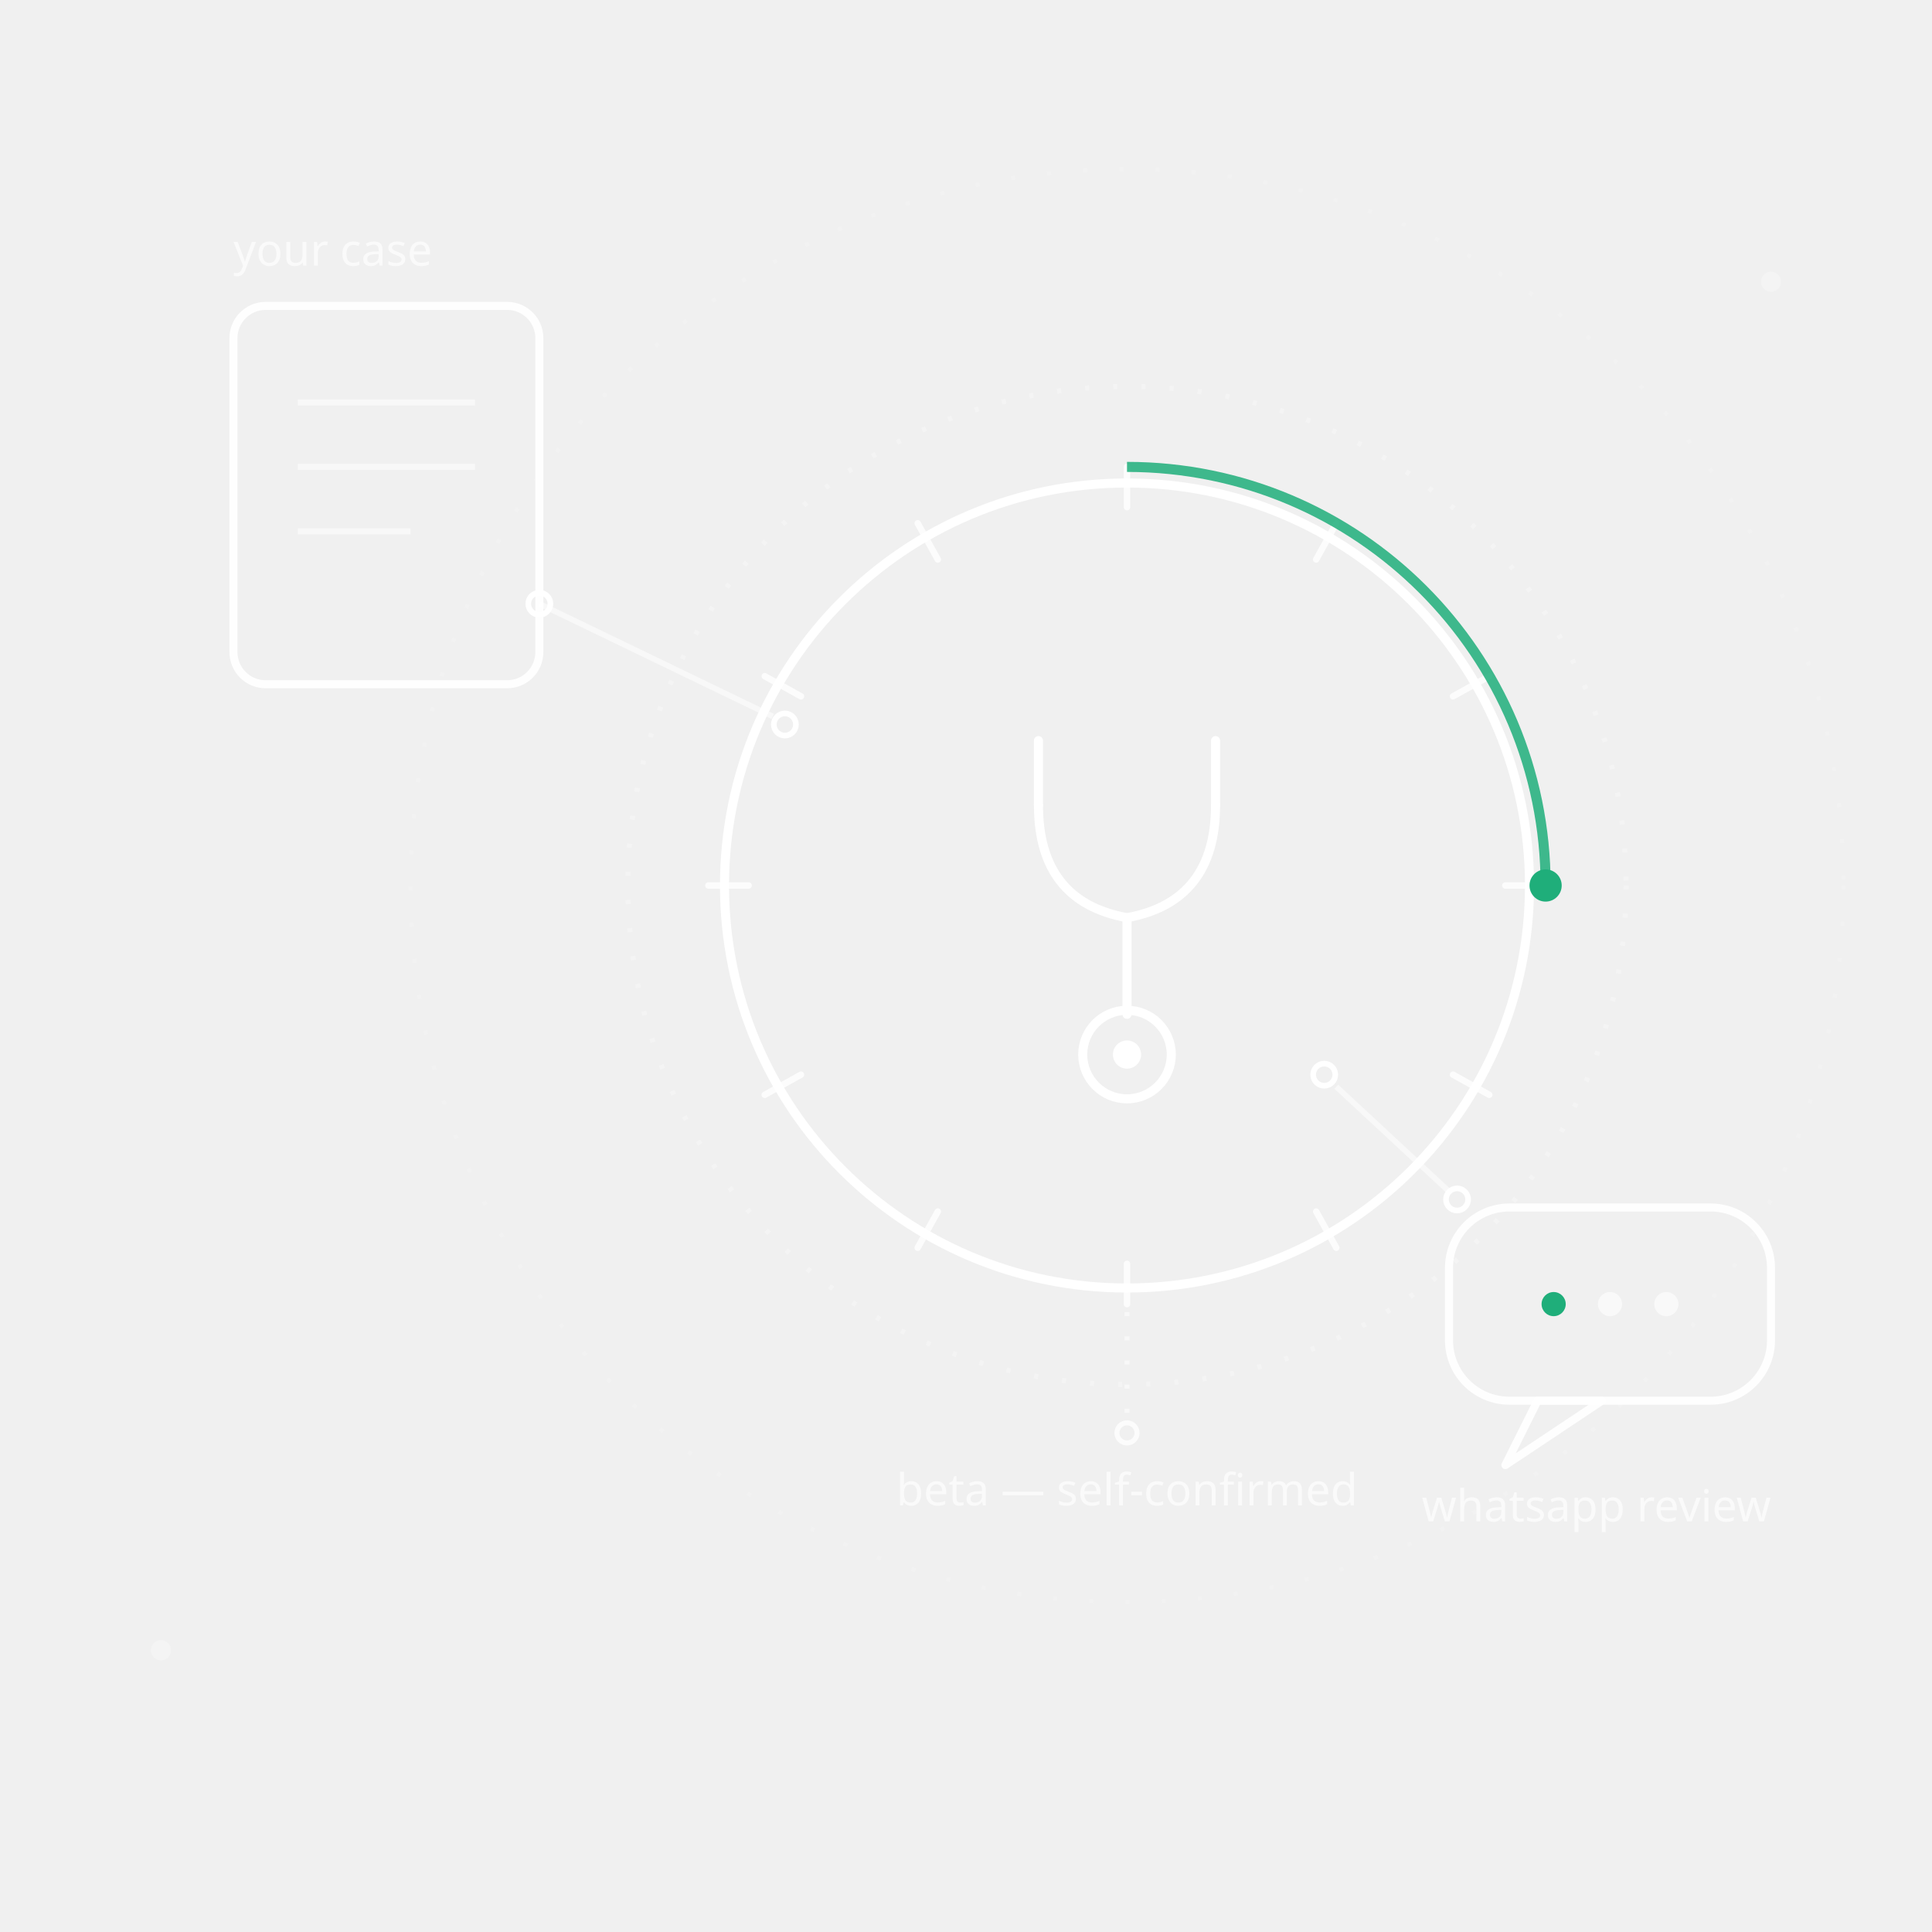
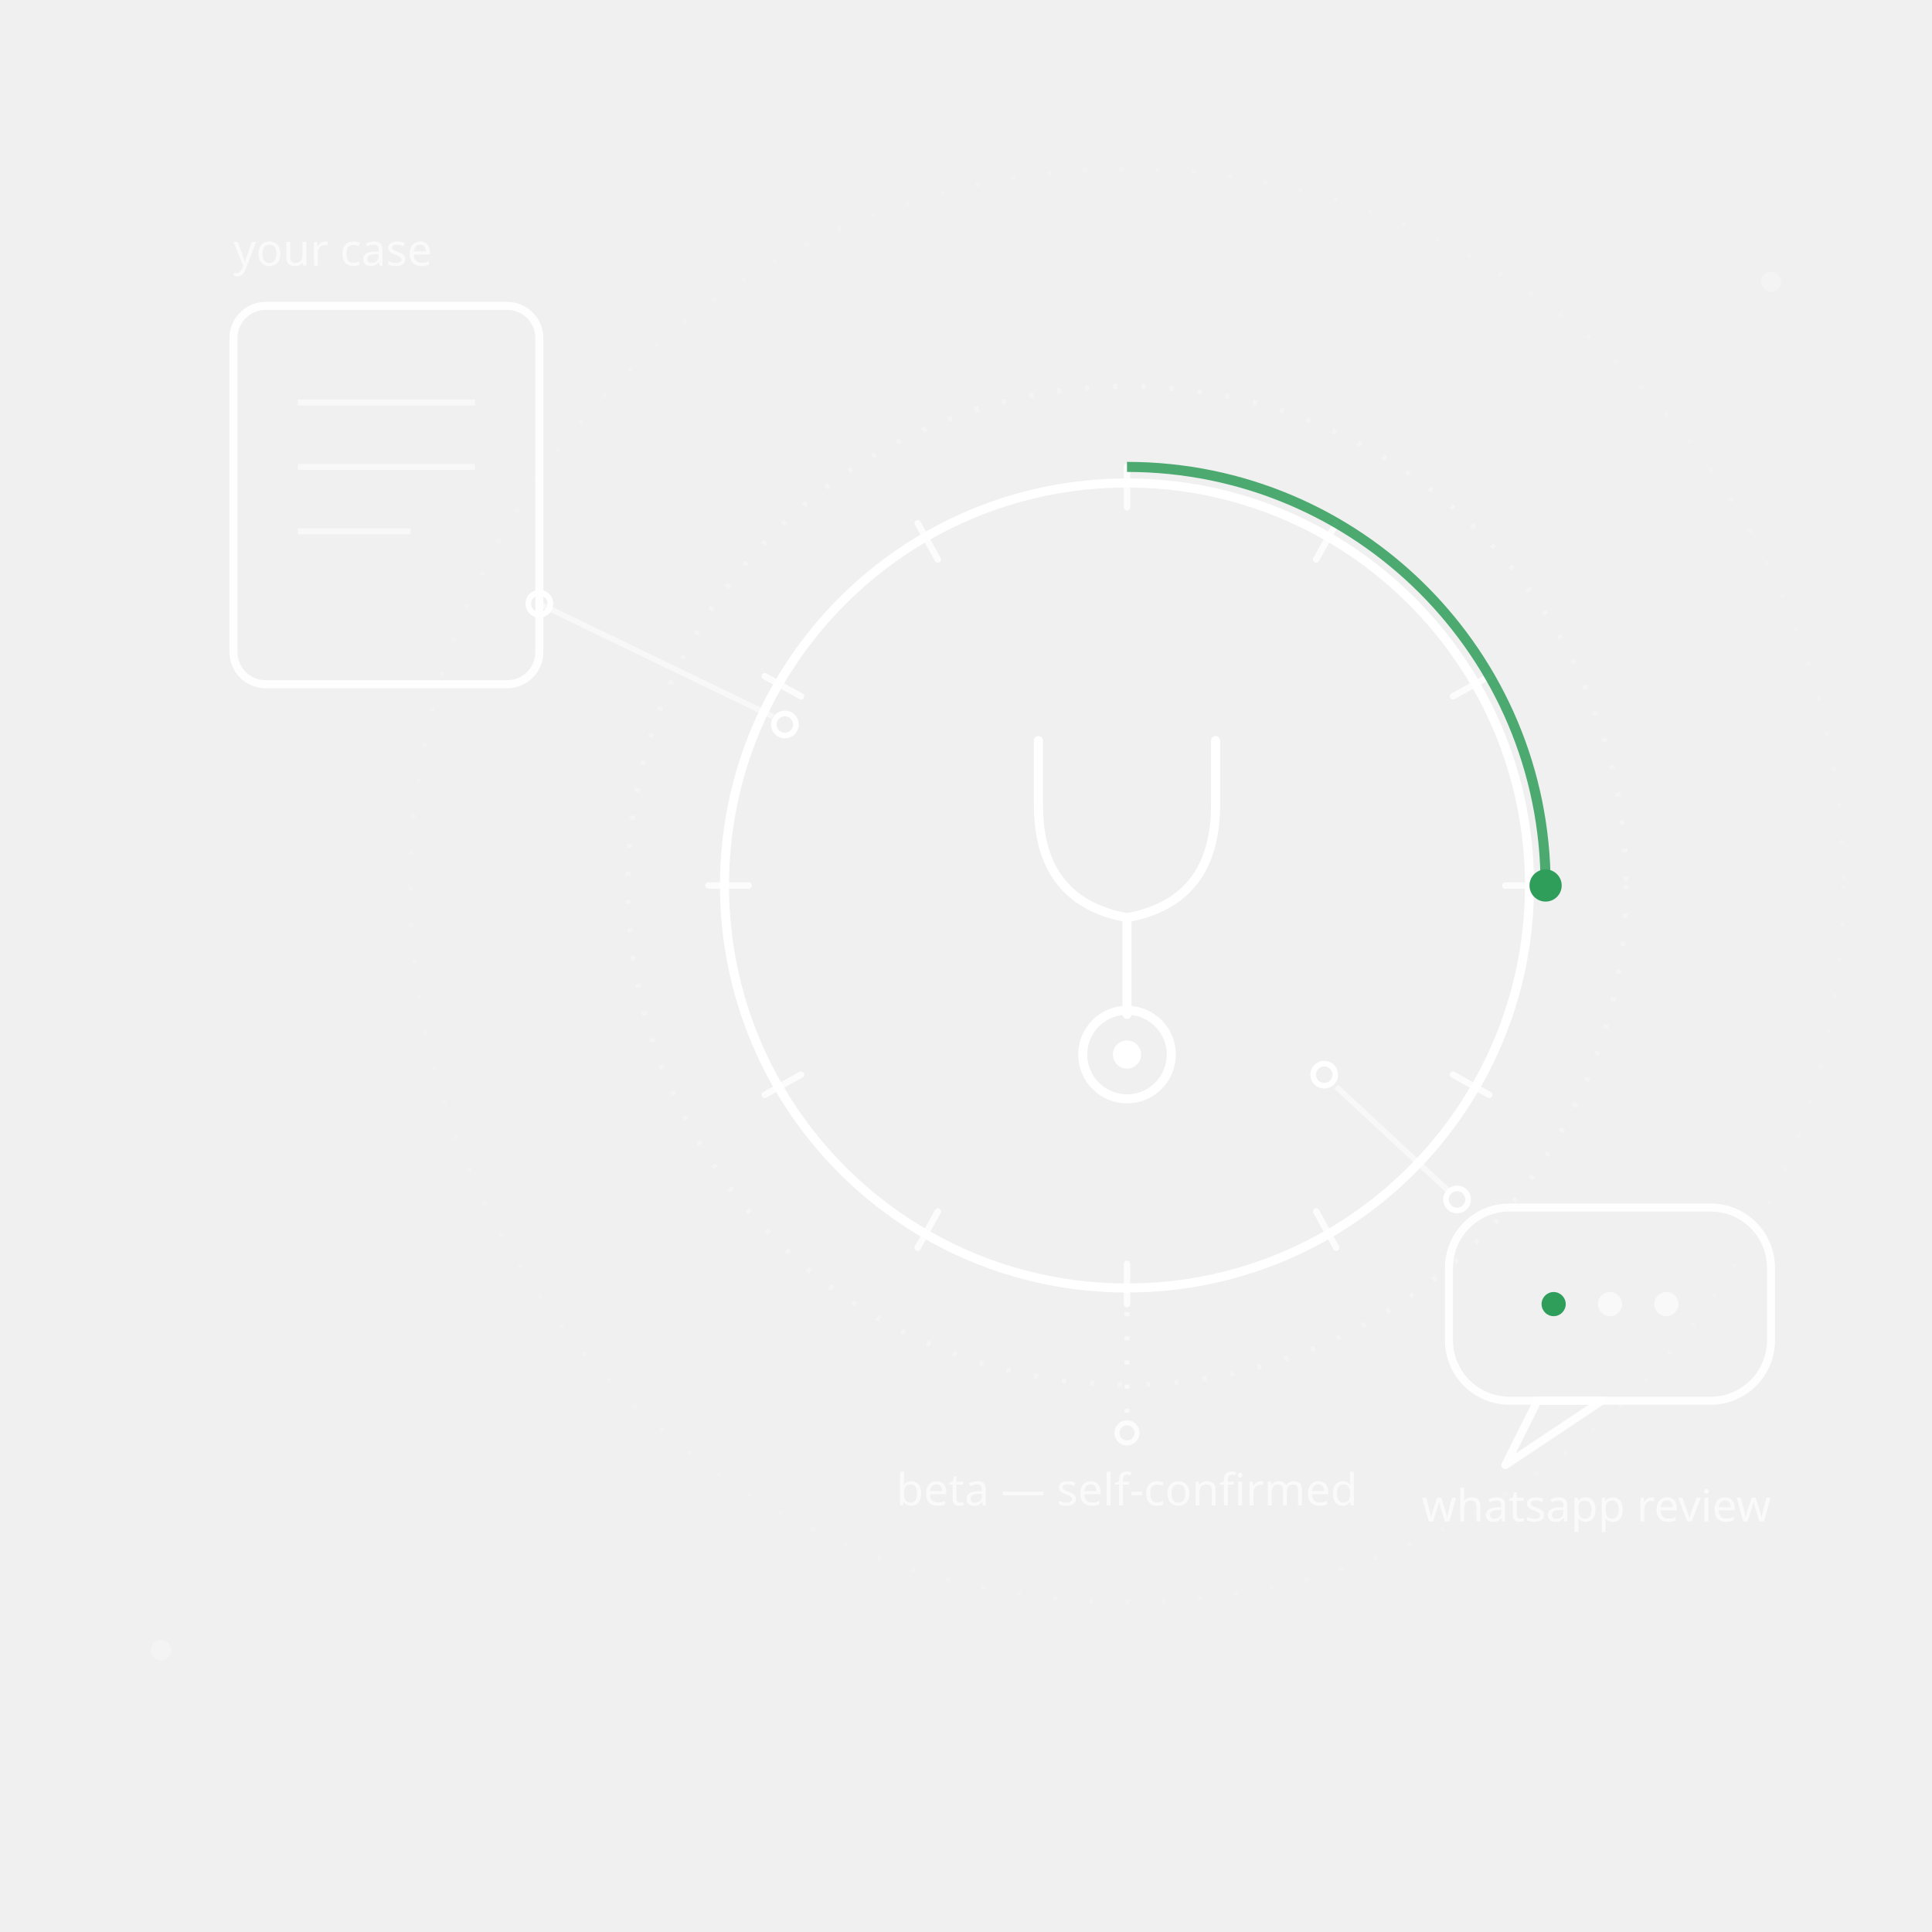
<svg xmlns="http://www.w3.org/2000/svg" viewBox="0 0 480 480" version="1.1" id="svg-consult-hero">
  <defs id="defs99" />
  <circle cx="280" cy="220" r="178" fill="none" stroke="#ffffff" stroke-width="1" stroke-dasharray="1 8" opacity="0.14" id="circle2" />
  <circle cx="280" cy="220" r="124" fill="none" stroke="#ffffff" stroke-width="1.25" stroke-dasharray="1 6" opacity="0.28" id="circle4" />
  <circle cx="280" cy="220" r="100" fill="none" stroke="#ffffff" stroke-width="2.25" id="circle6" />
  <g stroke="#ffffff" stroke-width="1.6" stroke-linecap="round" opacity="0.8" id="g32">
    <line x1="374" y1="220" x2="384" y2="220" id="line8" />
    <line x1="361" y1="267" x2="370" y2="272" id="line10" />
    <line x1="327" y1="301" x2="332" y2="310" id="line12" />
    <line x1="280" y1="314" x2="280" y2="324" id="line14" />
    <line x1="233" y1="301" x2="228" y2="310" id="line16" />
    <line x1="199" y1="267" x2="190" y2="272" id="line18" />
    <line x1="186" y1="220" x2="176" y2="220" id="line20" />
    <line x1="199" y1="173" x2="190" y2="168" id="line22" />
    <line x1="233" y1="139" x2="228" y2="130" id="line24" />
    <line x1="280" y1="126" x2="280" y2="116" id="line26" />
    <line x1="327" y1="139" x2="332" y2="130" id="line28" />
    <line x1="361" y1="173" x2="370" y2="168" id="line30" />
  </g>
-   <path d="M280,116 A104,104 0 0 1 384,220" fill="none" stroke="#1FAE7A" stroke-width="2.5" opacity="0.85" id="path34" />
-   <circle cx="384" cy="220" r="4" fill="#1FAE7A" id="circle36" />
+   <path d="M280,116 A104,104 0 0 1 384,220" fill="none" stroke="#2F9E5B" stroke-width="2.5" opacity="0.85" id="path34" />
+   <circle cx="384" cy="220" r="4" fill="#2F9E5B" id="circle36" />
  <g stroke="#ffffff" stroke-width="2.25" stroke-linecap="round" fill="none" id="g46">
    <line x1="258" y1="184" x2="258" y2="200" id="line38" />
    <line x1="302" y1="184" x2="302" y2="200" id="line40" />
    <path d="M258,200 Q258,224 280,228 Q302,224 302,200" id="path42" />
    <line x1="280" y1="228" x2="280" y2="252" id="line44" />
  </g>
  <circle cx="280" cy="262" r="11" fill="none" stroke="#ffffff" stroke-width="2.25" id="circle48" />
  <circle cx="280" cy="262" r="3.5" fill="#ffffff" id="circle50" />
  <rect x="58" y="76" width="76" height="94" rx="8" fill="none" stroke="#ffffff" stroke-width="2" opacity="0.92" id="rect52" />
  <line x1="74" y1="100" x2="118" y2="100" stroke="#ffffff" stroke-width="1.5" opacity="0.55" id="line54" />
  <line x1="74" y1="116" x2="118" y2="116" stroke="#ffffff" stroke-width="1.5" opacity="0.55" id="line56" />
  <line x1="74" y1="132" x2="102" y2="132" stroke="#ffffff" stroke-width="1.5" opacity="0.55" id="line58" />
  <path d="M134,150 L192,178" stroke="#ffffff" stroke-width="1.4" opacity="0.5" fill="none" id="path60" />
  <circle cx="134" cy="150" r="2.75" fill="none" stroke="#ffffff" stroke-width="1.4" id="circle62" />
  <circle cx="195" cy="180" r="2.75" fill="none" stroke="#ffffff" stroke-width="1.4" id="circle64" />
  <text x="58" y="66" font-family="sans-serif" font-size="11" fill="#ffffff" opacity="0.65" id="text66">your case</text>
  <rect x="360" y="300" width="80" height="48" rx="15" fill="none" stroke="#ffffff" stroke-width="2" opacity="0.92" id="rect68" />
  <path d="M382,348 L374,364 L398,348 Z" fill="none" stroke="#ffffff" stroke-width="2" stroke-linejoin="round" opacity="0.92" id="path70" />
-   <circle cx="386" cy="324" r="3" fill="#1FAE7A" id="circle72" />
+   <circle cx="386" cy="324" r="3" fill="#2F9E5B" id="circle72" />
  <circle cx="400" cy="324" r="3" fill="#ffffff" opacity="0.6" id="circle74" />
  <circle cx="414" cy="324" r="3" fill="#ffffff" opacity="0.6" id="circle76" />
  <path d="M360,296 L332,270" stroke="#ffffff" stroke-width="1.4" opacity="0.5" fill="none" id="path78" />
  <circle cx="362" cy="298" r="2.75" fill="none" stroke="#ffffff" stroke-width="1.4" id="circle80" />
  <circle cx="329" cy="267" r="2.75" fill="none" stroke="#ffffff" stroke-width="1.4" id="circle82" />
  <text x="440" y="378" text-anchor="end" font-family="sans-serif" font-size="11" fill="#ffffff" opacity="0.65" id="text84">whatsapp review</text>
  <path d="M280,320 L280,352" stroke="#ffffff" stroke-width="1.25" stroke-dasharray="1 5" opacity="0.5" id="path86" />
  <circle cx="280" cy="356" r="2.5" fill="none" stroke="#ffffff" stroke-width="1.25" opacity="0.8" id="circle88" />
  <text x="280" y="374" text-anchor="middle" font-family="sans-serif" font-size="11" fill="#ffffff" opacity="0.65" id="text90">beta — self-confirmed</text>
  <circle cx="40" cy="410" r="2.5" fill="#ffffff" opacity="0.3" id="circle92" />
  <circle cx="440" cy="70" r="2.5" fill="#ffffff" opacity="0.25" id="circle94" />
</svg>
